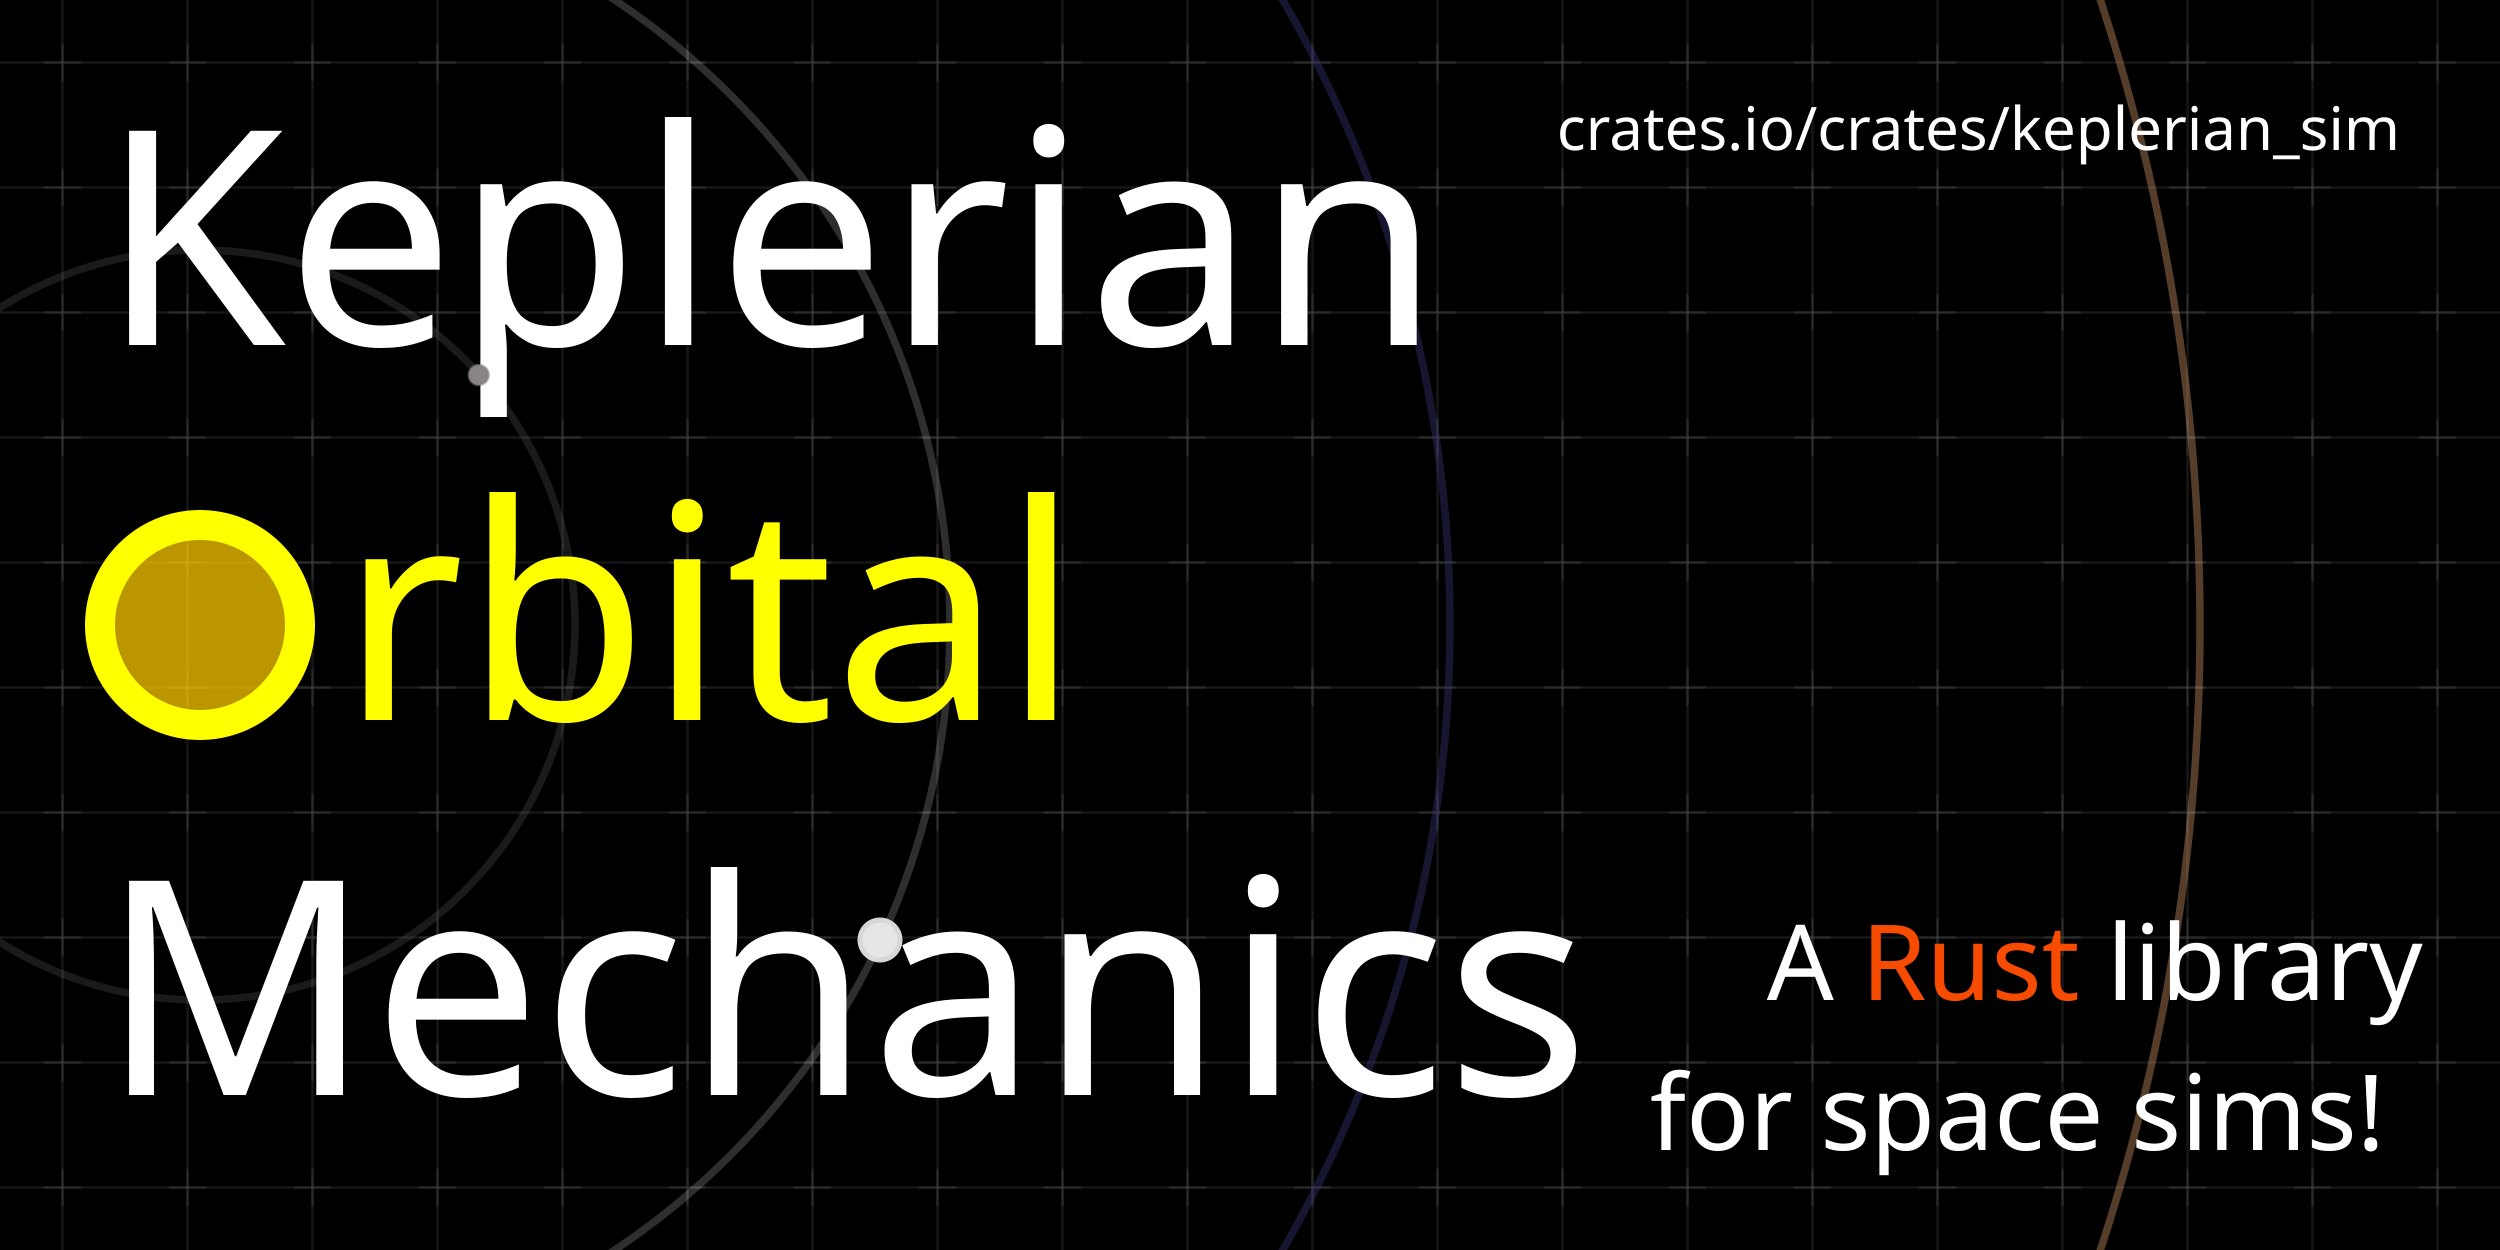
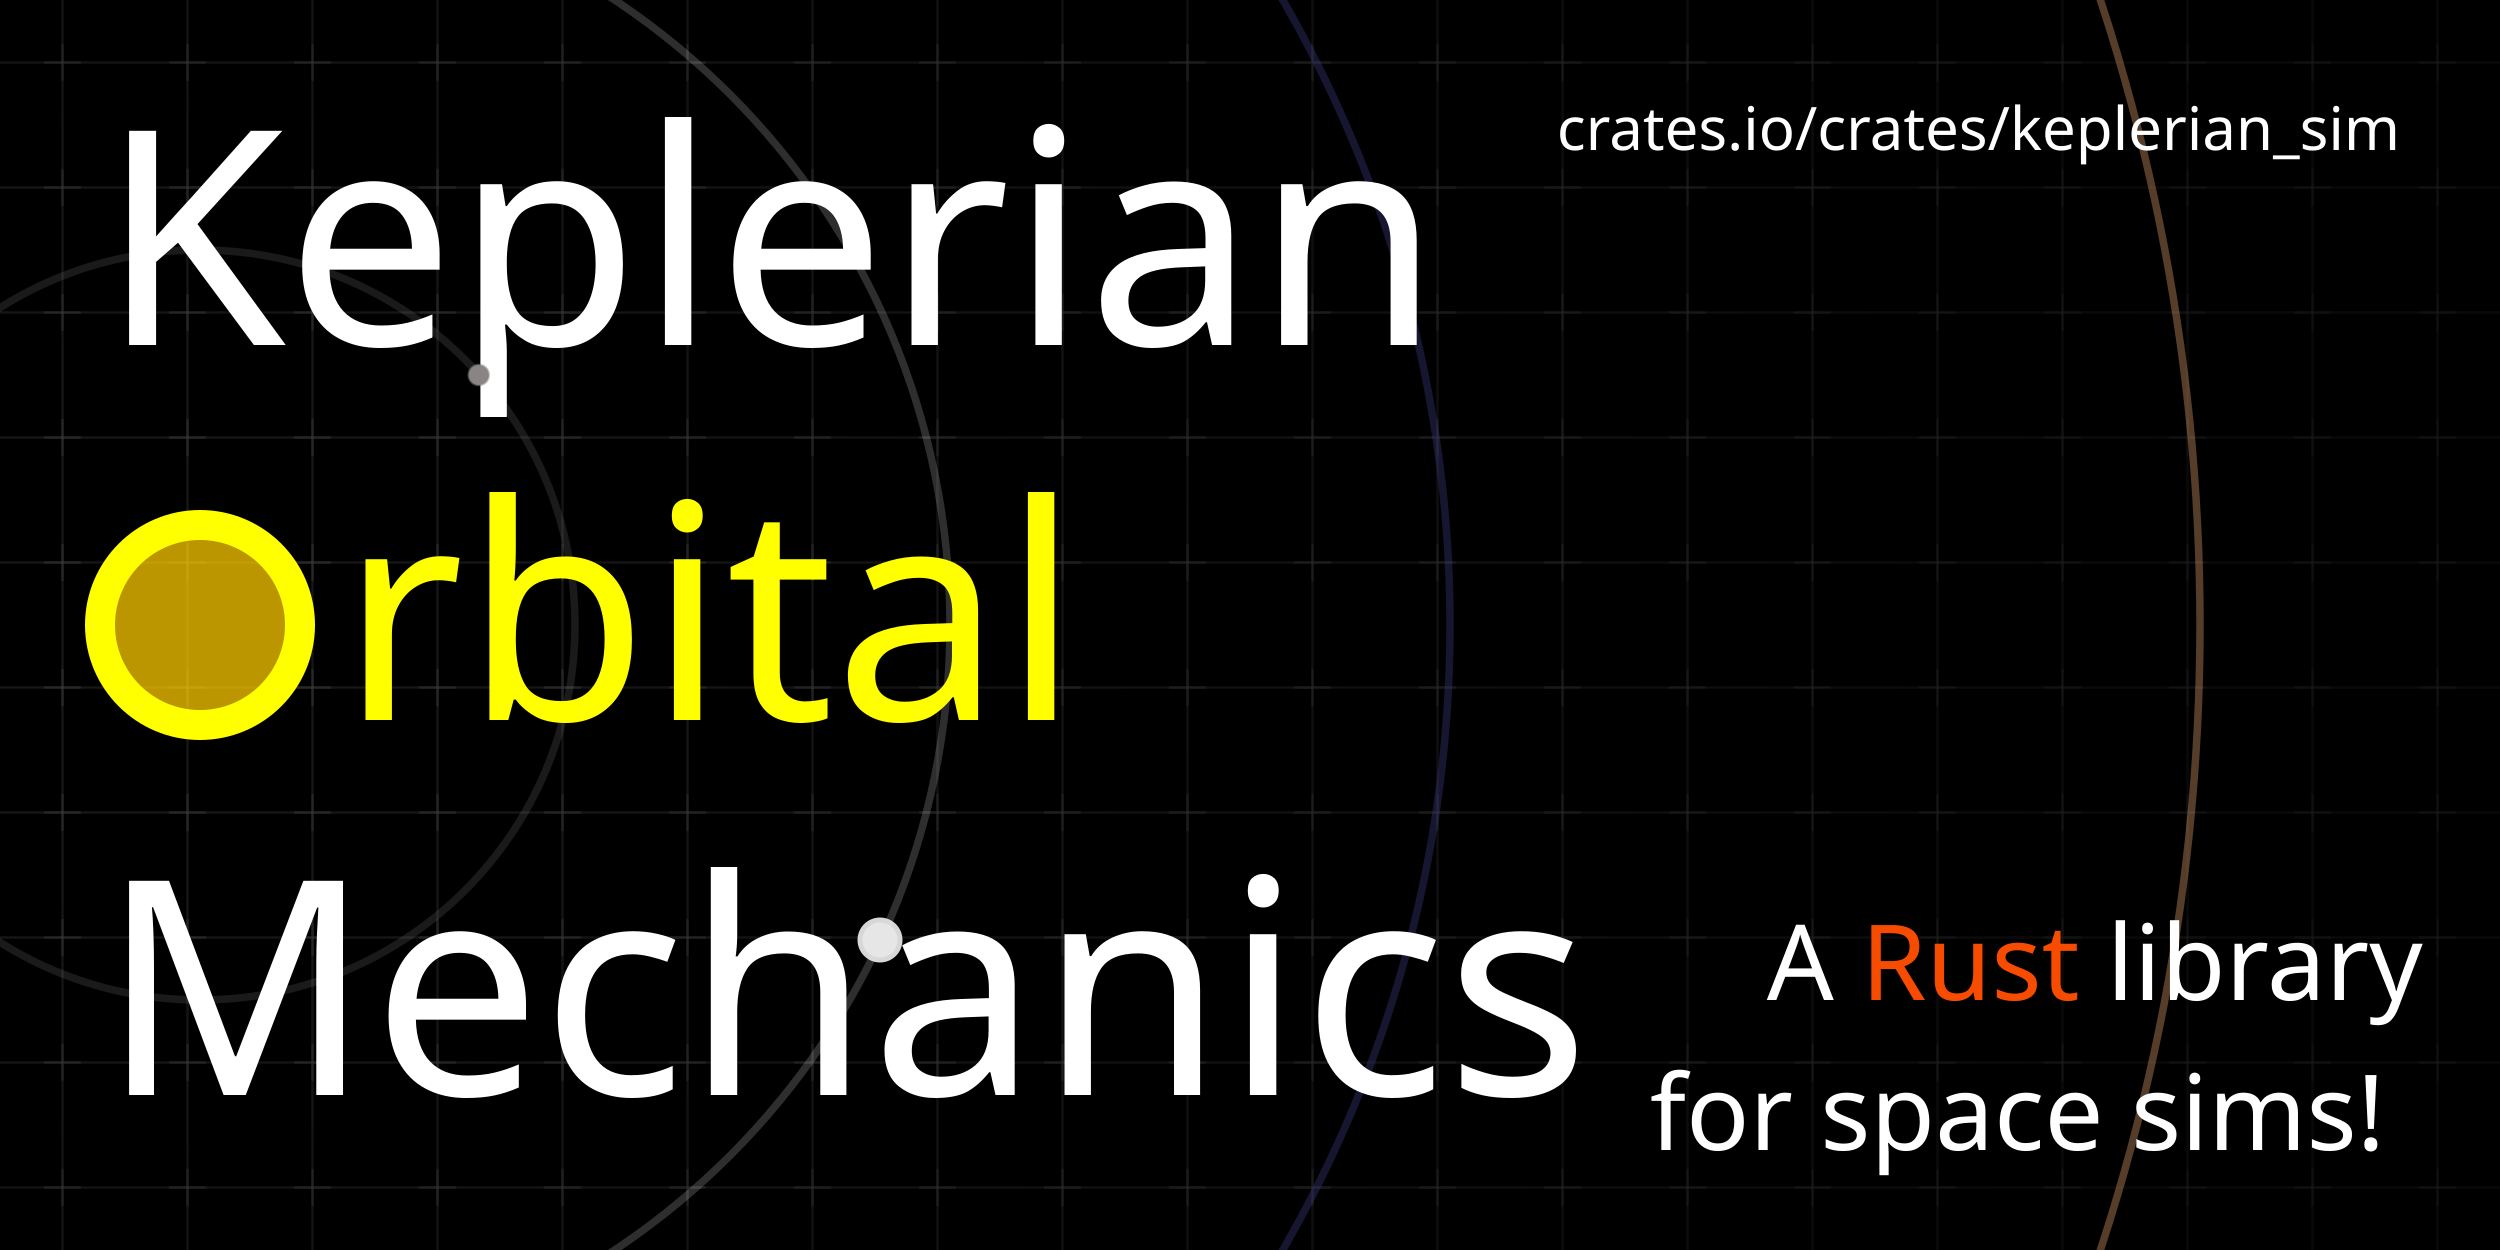
<svg xmlns="http://www.w3.org/2000/svg" width="2000" height="1000" viewBox="0 0 1000 500">
  <style>
        @font-face {
            font-family: 'JetBrains Mono';
            font-style: normal;
            font-weight: 100 800;
            font-display: swap;
            src: url(https://fonts.gstatic.com/s/jetbrainsmono/v23/tDbV2o-flEEny0FZhsfKu5WU4xD7OwE.woff2) format('woff2');
            unicode-range: U+0000-00FF, U+0131, U+0152-0153, U+02BB-02BC, U+02C6, U+02DA, U+02DC, U+0304, U+0308, U+0329, U+2000-206F, U+20AC, U+2122, U+2191, U+2193, U+2212, U+2215, U+FEFF, U+FFFD;
        }

        @font-face {
            font-family: 'VT323';
            font-style: normal;
            font-weight: 400;
            font-display: swap;
            src: url(https://fonts.gstatic.com/s/vt323/v17/pxiKyp0ihIEF2isfFJU.woff2) format('woff2');
            unicode-range: U+0000-00FF, U+0131, U+0152-0153, U+02BB-02BC, U+02C6, U+02DA, U+02DC, U+0304, U+0308, U+0329, U+2000-206F, U+20AC, U+2122, U+2191, U+2193, U+2212, U+2215, U+FEFF, U+FFFD;
        }
    </style>
  <defs>
    <pattern id="grid" width="50" height="50" patternUnits="userSpaceOnUse">
      <rect width="100%" height="100%" fill="#000" />
      <g fill="none" stroke="#7773" stroke-width="1" stroke-linecap="round">
        <path d="M25,0L25,50M0,25L50,25" />
        <line x1="25" x2="25" y1="18" y2="32" />
        <line x1="18" x2="32" y1="25" y2="25" />
      </g>
    </pattern>
+     <radialGradient id="fade" cx="80" cy="250" r="800" gradientUnits="userSpaceOnUse">
+       <stop offset="0%" stop-color="#000" stop-opacity="0" />
+       <stop offset="70%" stop-color="#000" stop-opacity="0.4" />
+       <stop offset="100%" stop-color="#000" stop-opacity="0.6" />
+     </radialGradient>
  </defs>
  <rect y="-100%" width="100%" height="300%" fill="url(#grid)" />
+   <rect y="-100%" width="100%" height="300%" fill="url(#fade)" />
  <g stroke-width="3" fill="none">
    <circle stroke="#8a848433" r="150" cx="80" cy="250" />
    <circle stroke="#e6e6e633" r="300" cx="80" cy="250" />
    <circle stroke="#3a397a66" r="500" cx="80" cy="250" />
    <circle stroke="#d6986866" r="800" cx="80" cy="250" />
  </g>
  <g font-family="VT323" font-size="120" fill="#fff" aria-label="Keplerian Orbital Mechanics">
    <text x="40" y="138">
            Keplerian
        </text>
    <circle fill="#fc0b" stroke="#ff0" stroke-width="12" r="40" cx="80" cy="250" />
    <text x="136" y="288" fill="#ff0">
            rbital
        </text>
    <text x="40" y="438">
            Mechanics
        </text>
  </g>
  <g font-family="JetBrains Mono" font-size="42" fill="#fff" text-anchor="end">
    <text x="980" y="400">
            A
            <tspan fill="#f74c00">
                Rust
            </tspan>
            library
            <tspan x="954" y="460">for space sims!</tspan>
    </text>
    <text x="960" y="60" font-size="24">
            crates.io/crates/keplerian_sim
        </text>
  </g>
  <circle fill="#8a8484" stroke="#8a848488" stroke-width="1" r="4" cx="191.5" cy="150" />
  <circle fill="#e6e6e6" stroke="#e6e6e6ee" stroke-width="4" r="7" cx="352" cy="376" />
  <circle fill="#3a397a" stroke="#3a397abb" stroke-width="3" r="7" cx="412" cy="-124" />
  <circle fill="#d69868" stroke="#d69868bb" stroke-width="2" r="5.5" cx="600" cy="858" />
</svg>
